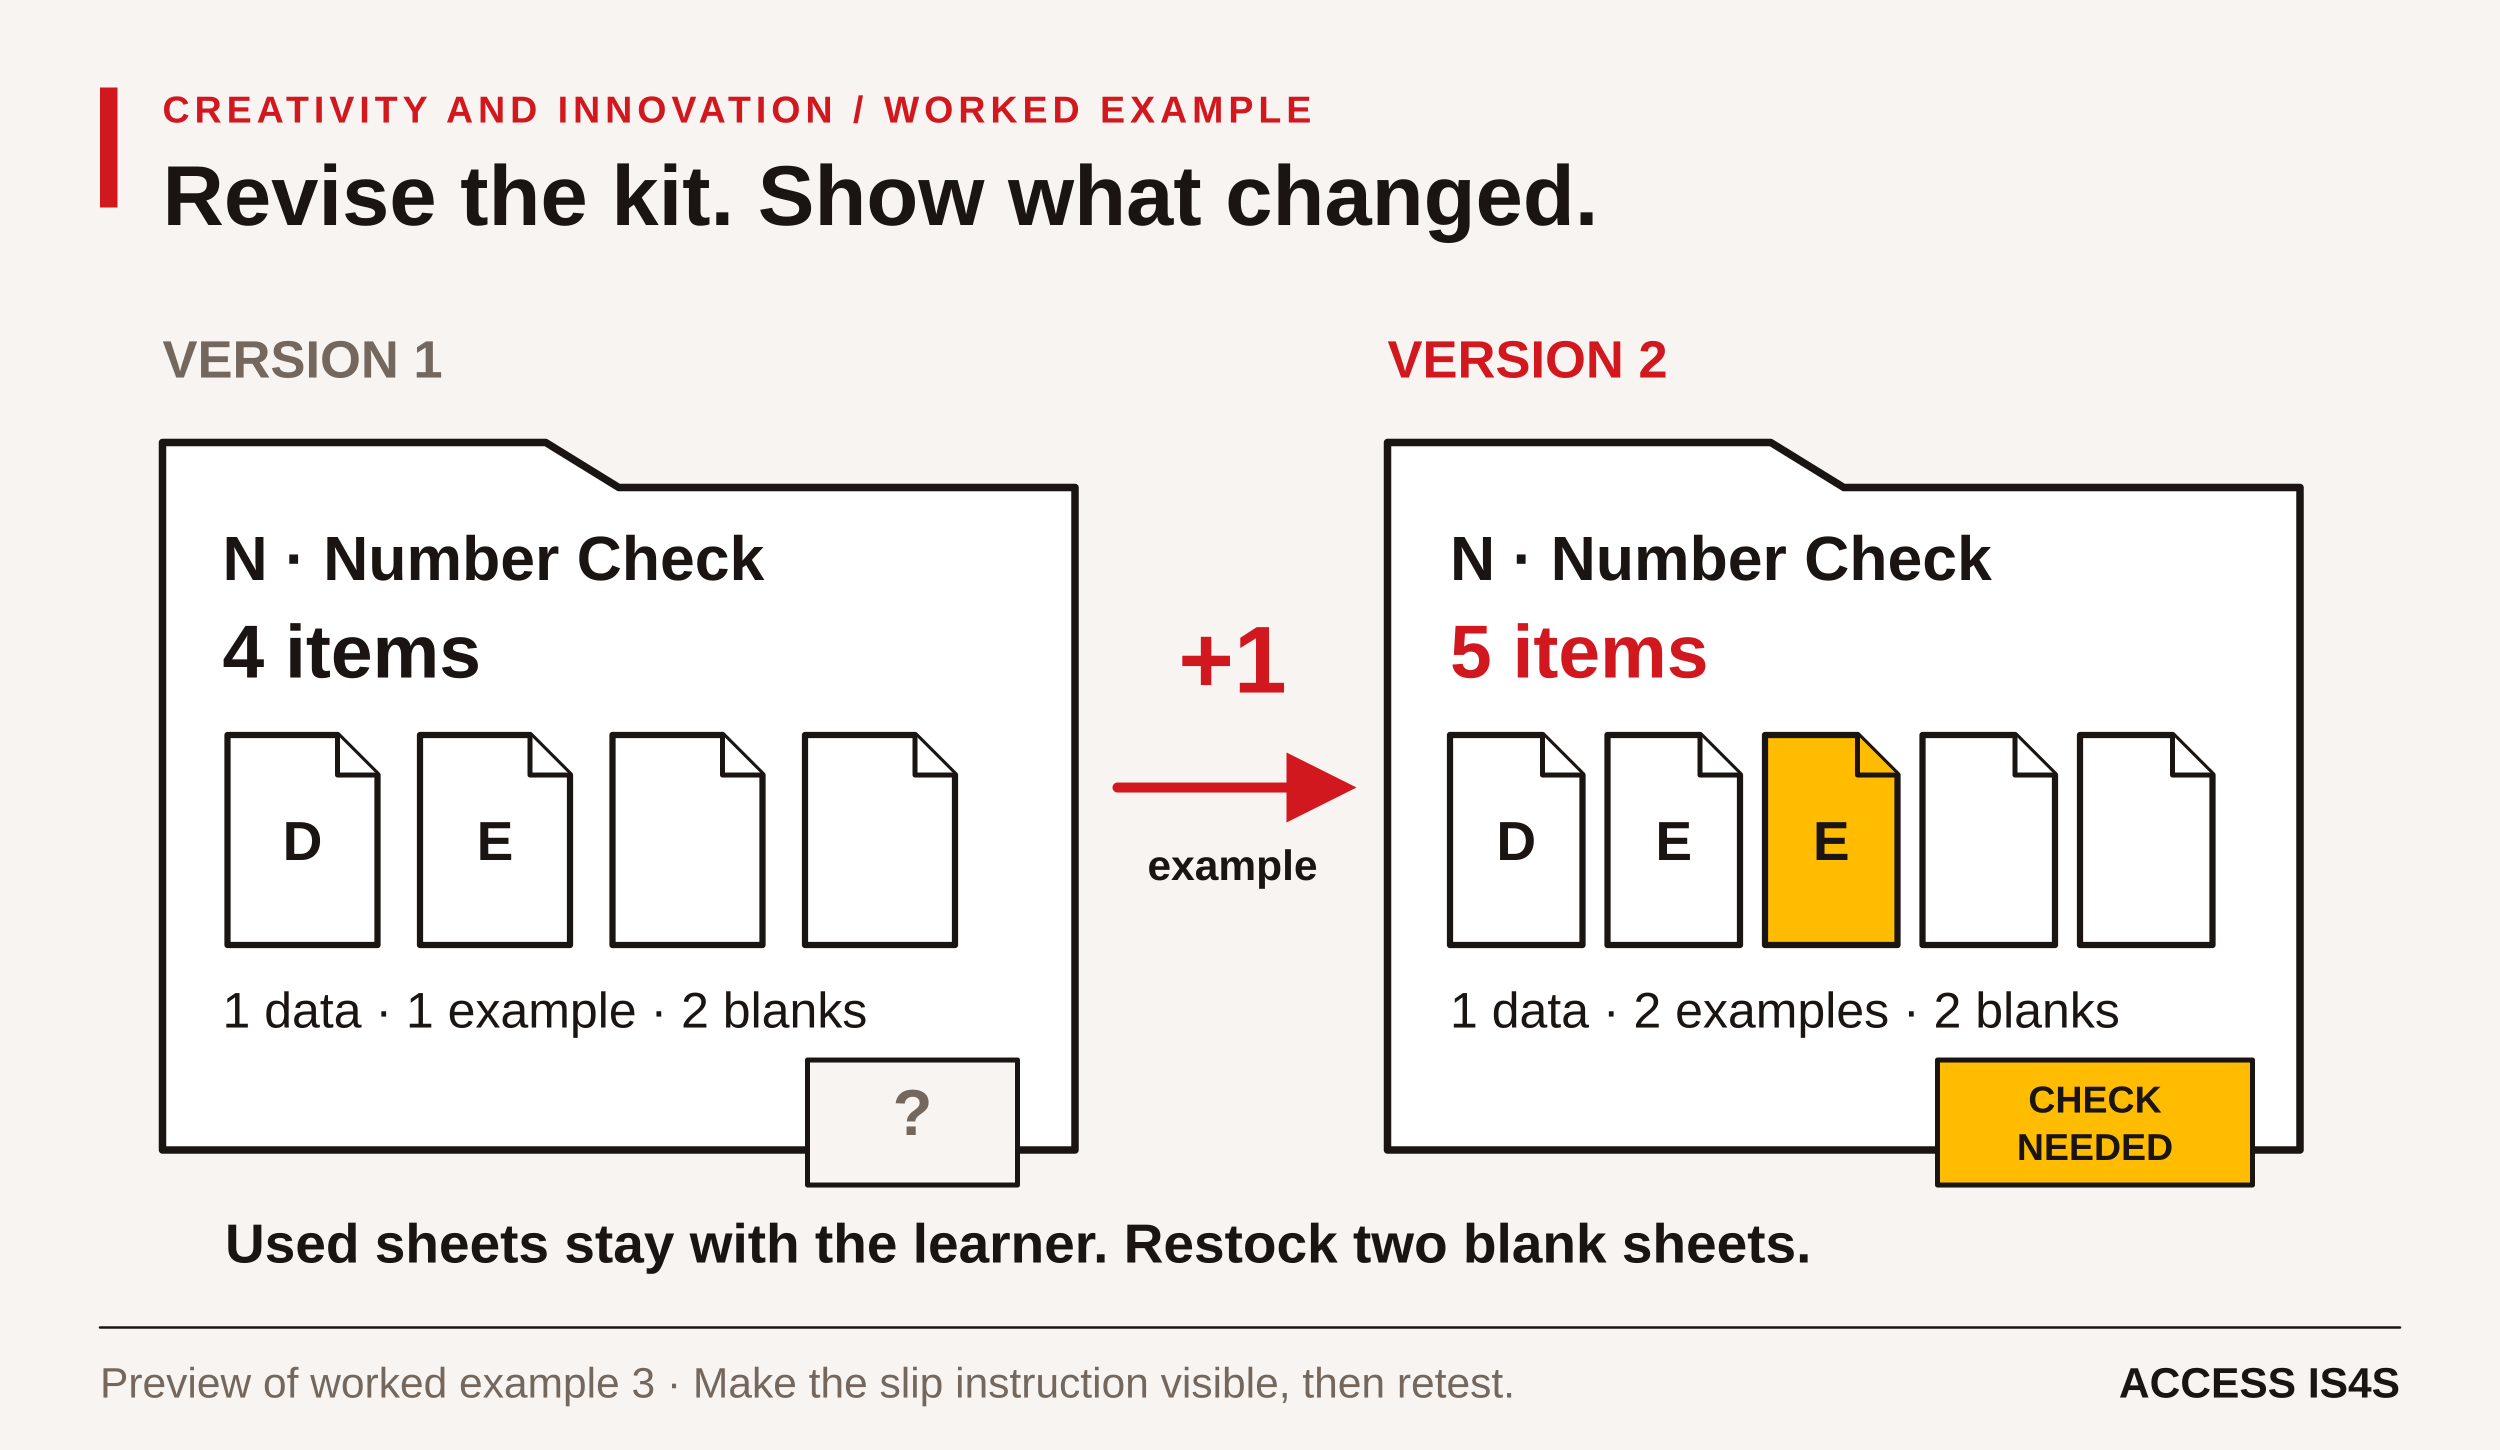
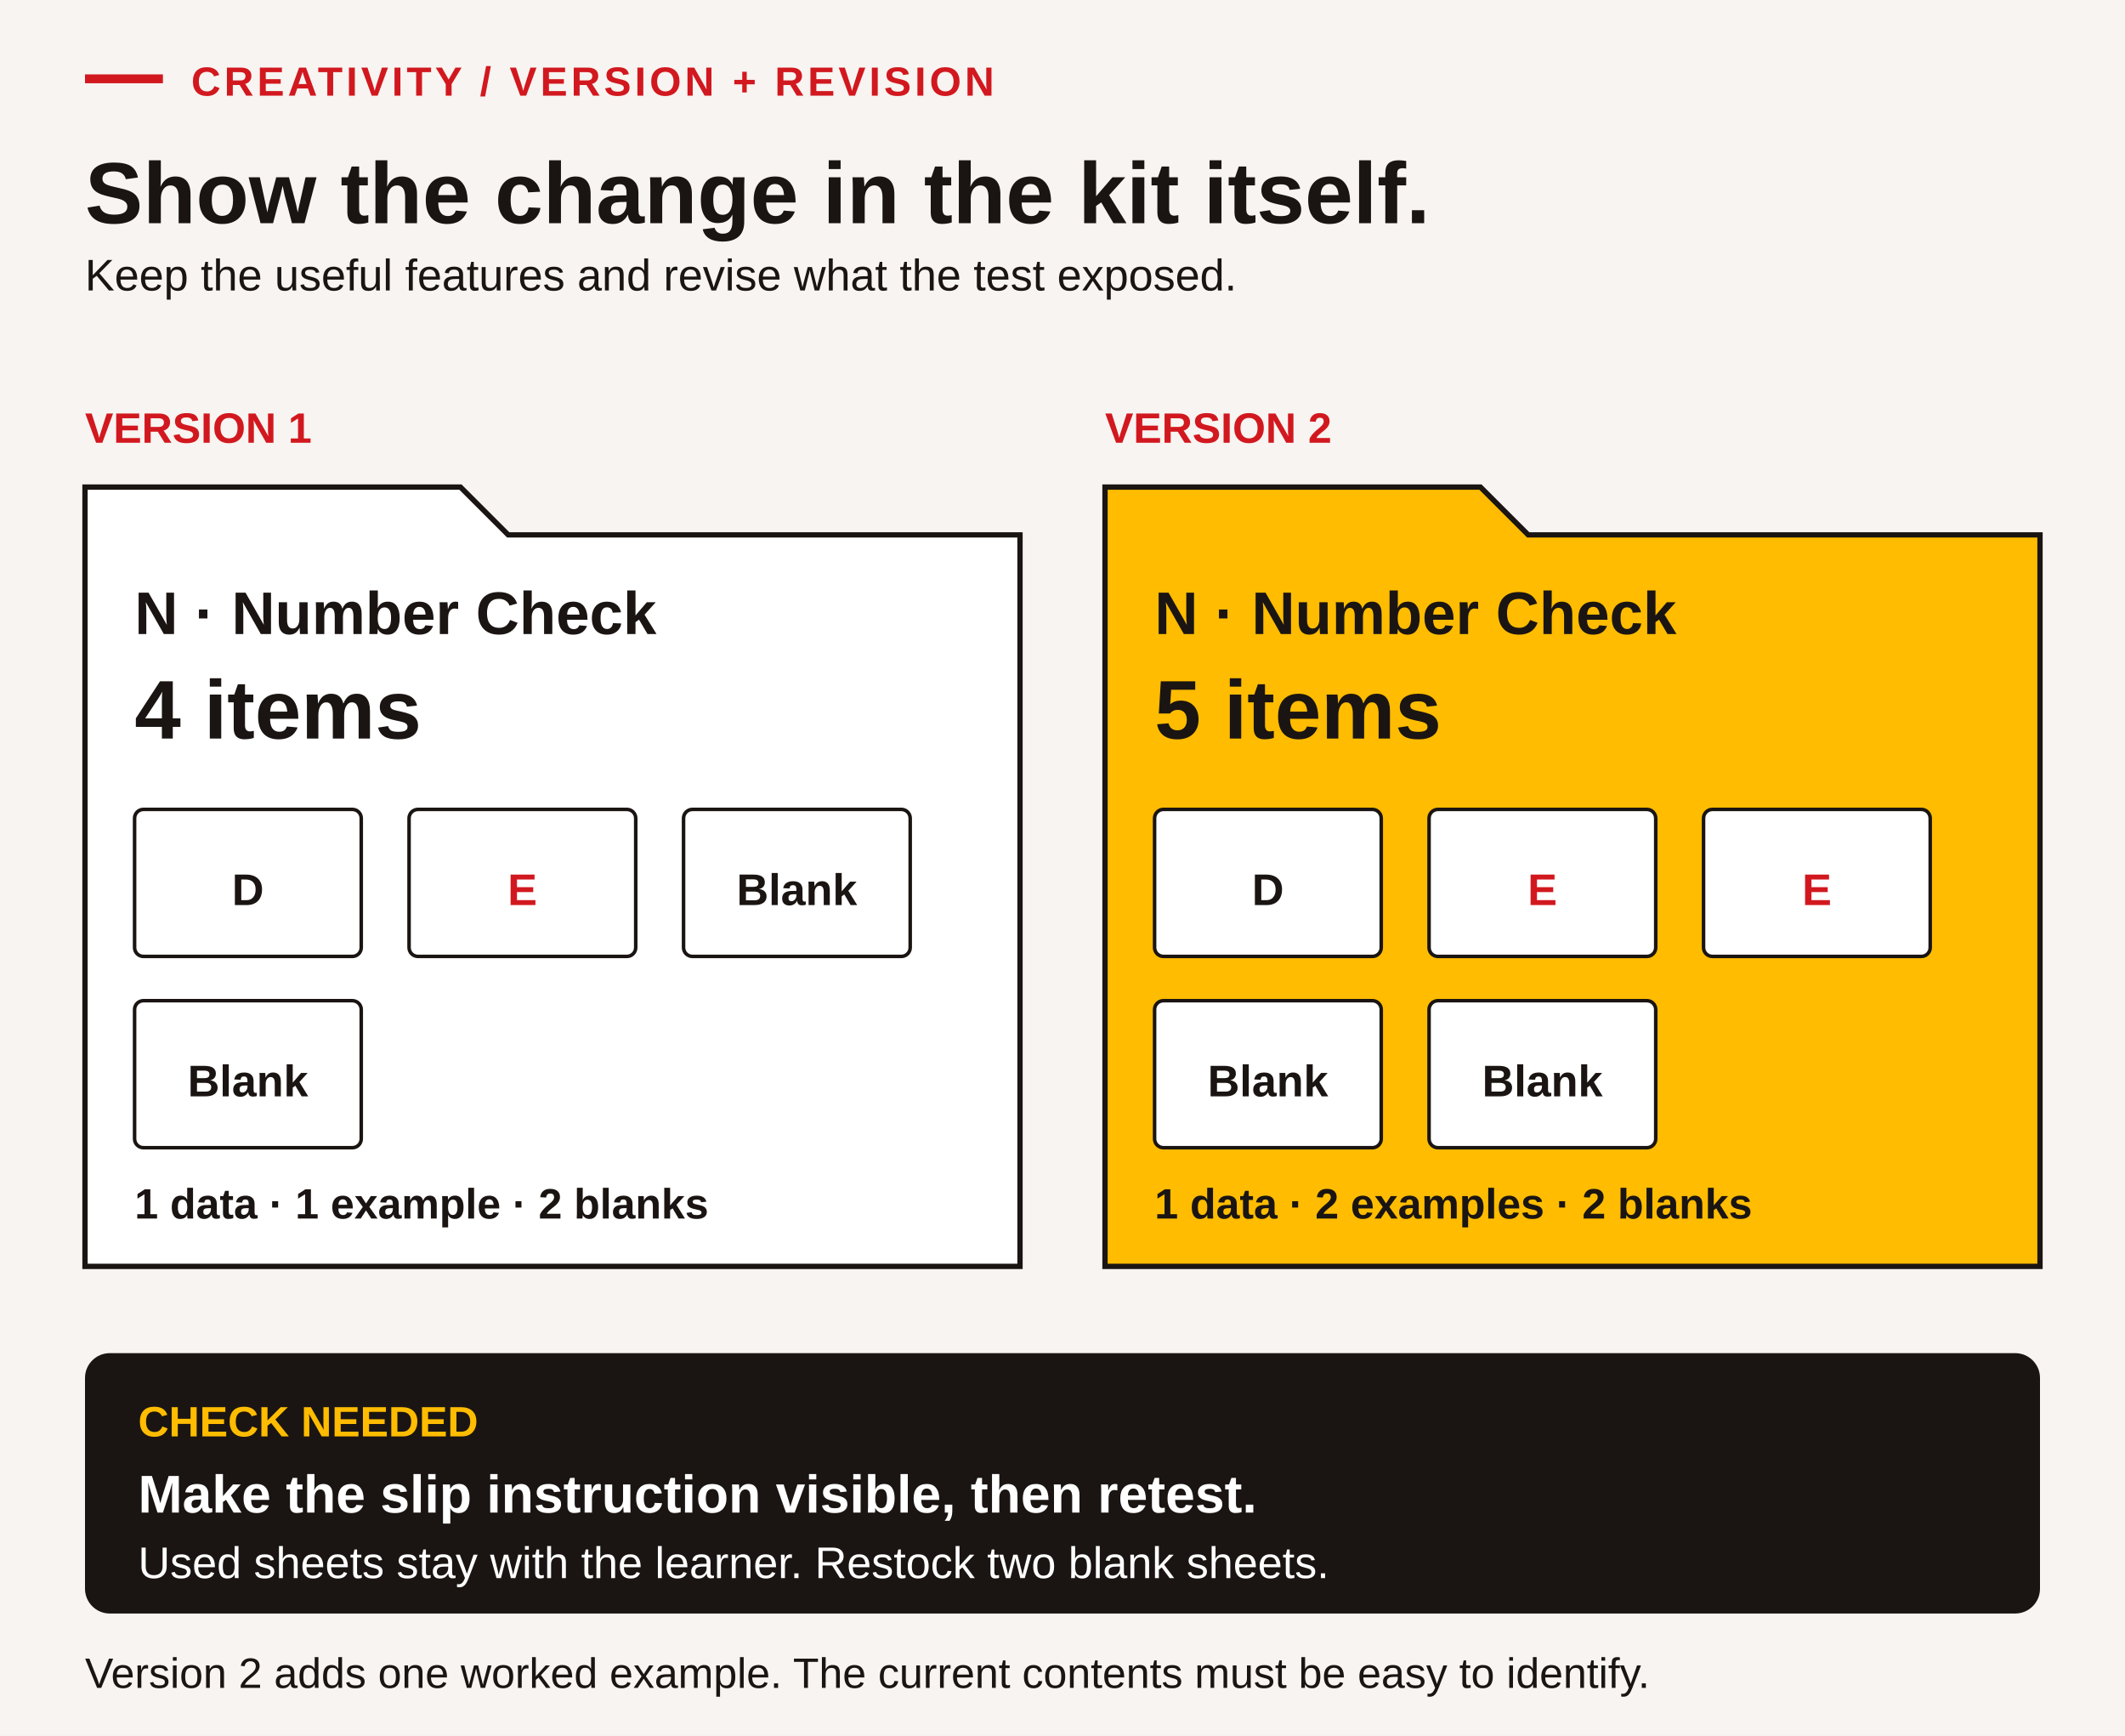
- <svg xmlns="http://www.w3.org/2000/svg" viewBox="0 0 1000 580" width="1000" height="580" role="img" aria-labelledby="title desc">
+ <svg xmlns="http://www.w3.org/2000/svg" width="1200" height="980" viewBox="0 0 1200 980" role="img" aria-labelledby="title desc">
  <defs>
-     <marker id="arrow" viewBox="0 0 10 10" refX="8" refY="5" markerWidth="7" markerHeight="7" orient="auto-start-reverse">
-       <path d="M0 0 L10 5 L0 10 Z" fill="#1A1512" />
+     <marker id="arrow" markerWidth="8" markerHeight="8" refX="7" refY="4" orient="auto">
+       <path d="M0 0 L8 4 L0 8Z" fill="#1A1512" />
    </marker>
-     <marker id="arrow-red" viewBox="0 0 10 10" refX="8" refY="5" markerWidth="7" markerHeight="7" orient="auto-start-reverse">
-       <path d="M0 0 L10 5 L0 10 Z" fill="#D2181F" />
-     </marker>
-     <pattern id="hatch" width="12" height="12" patternUnits="userSpaceOnUse" patternTransform="rotate(45)">
-       <line x1="0" y1="0" x2="0" y2="12" stroke="#1A1512" stroke-opacity=".12" stroke-width="3" />
+     <pattern id="hatch" width="14" height="14" patternUnits="userSpaceOnUse">
+       <path d="M-2 12 L12 -2 M2 16 L16 2" stroke="#7A6B61" stroke-width="1.5" />
    </pattern>
  </defs>
-   <g font-family="Arial, Helvetica, sans-serif" stroke-linejoin="round" stroke-linecap="round">
-     <rect x="0" y="0" width="1000" height="580" rx="0" fill="#F7F4F1" stroke="none" stroke-width="2" />
-     <rect x="40" y="35" width="7" height="48" rx="0" fill="#D2181F" stroke="none" stroke-width="2" />
-     <text x="65" y="49" font-size="15" fill="#D2181F" font-weight="700" text-anchor="start" letter-spacing="2">CREATIVITY AND INNOVATION / WORKED EXAMPLE</text>
-     <text x="65" y="90" font-size="34" fill="#1A1512" font-weight="700" text-anchor="start">Revise the kit. Show what changed.</text>
-     <text x="65" y="151" font-size="21" fill="#73675E" font-weight="700" text-anchor="start">VERSION 1</text>
-     <text x="555" y="151" font-size="21" fill="#D2181F" font-weight="700" text-anchor="start">VERSION 2</text>
-     <path d="M65 195 V177 H218.3 L247.5 195 H430 V460 H65 Z" fill="#FFFFFF" stroke="#1A1512" stroke-width="3" />
-     <path d="M555 195 V177 H708.3 L737.5 195 H920 V460 H555 Z" fill="#FFFFFF" stroke="#1A1512" stroke-width="3" />
-     <text x="89" y="232" font-size="25" fill="#1A1512" font-weight="700" text-anchor="start">N · Number Check</text>
-     <text x="580" y="232" font-size="25" fill="#1A1512" font-weight="700" text-anchor="start">N · Number Check</text>
-     <text x="89" y="271" font-size="30" fill="#1A1512" font-weight="700" text-anchor="start">4 items</text>
-     <text x="580" y="271" font-size="30" fill="#D2181F" font-weight="700" text-anchor="start">5 items</text>
-     <path d="M91 294 H135 L151 310 V378 H91 Z" fill="#FFFFFF" stroke="#1A1512" stroke-width="2.5" />
-     <path d="M135 294 V310 H151" fill="#FFFFFF" stroke="#1A1512" stroke-width="2" />
-     <text x="121.0" y="344.0" font-size="22" fill="#1A1512" font-weight="700" text-anchor="middle">D</text>
-     <path d="M168 294 H212 L228 310 V378 H168 Z" fill="#FFFFFF" stroke="#1A1512" stroke-width="2.5" />
-     <path d="M212 294 V310 H228" fill="#FFFFFF" stroke="#1A1512" stroke-width="2" />
-     <text x="198.0" y="344.0" font-size="22" fill="#1A1512" font-weight="700" text-anchor="middle">E</text>
-     <path d="M245 294 H289 L305 310 V378 H245 Z" fill="#FFFFFF" stroke="#1A1512" stroke-width="2.5" />
-     <path d="M289 294 V310 H305" fill="#FFFFFF" stroke="#1A1512" stroke-width="2" />
-     <path d="M322 294 H366 L382 310 V378 H322 Z" fill="#FFFFFF" stroke="#1A1512" stroke-width="2.5" />
-     <path d="M366 294 V310 H382" fill="#FFFFFF" stroke="#1A1512" stroke-width="2" />
-     <path d="M580 294 H617 L633 310 V378 H580 Z" fill="#FFFFFF" stroke="#1A1512" stroke-width="2.5" />
-     <path d="M617 294 V310 H633" fill="#FFFFFF" stroke="#1A1512" stroke-width="2" />
-     <text x="606.5" y="344.0" font-size="22" fill="#1A1512" font-weight="700" text-anchor="middle">D</text>
-     <path d="M643 294 H680 L696 310 V378 H643 Z" fill="#FFFFFF" stroke="#1A1512" stroke-width="2.5" />
-     <path d="M680 294 V310 H696" fill="#FFFFFF" stroke="#1A1512" stroke-width="2" />
-     <text x="669.5" y="344.0" font-size="22" fill="#1A1512" font-weight="700" text-anchor="middle">E</text>
-     <path d="M706 294 H743 L759 310 V378 H706 Z" fill="#FFBC00" stroke="#1A1512" stroke-width="2.5" />
-     <path d="M743 294 V310 H759" fill="#FFBC00" stroke="#1A1512" stroke-width="2" />
-     <text x="732.5" y="344.0" font-size="22" fill="#1A1512" font-weight="700" text-anchor="middle">E</text>
-     <path d="M769 294 H806 L822 310 V378 H769 Z" fill="#FFFFFF" stroke="#1A1512" stroke-width="2.5" />
-     <path d="M806 294 V310 H822" fill="#FFFFFF" stroke="#1A1512" stroke-width="2" />
-     <path d="M832 294 H869 L885 310 V378 H832 Z" fill="#FFFFFF" stroke="#1A1512" stroke-width="2.5" />
-     <path d="M869 294 V310 H885" fill="#FFFFFF" stroke="#1A1512" stroke-width="2" />
-     <text x="89" y="411" font-size="20" fill="#1A1512" font-weight="400" text-anchor="start">1 data · 1 example · 2 blanks</text>
-     <text x="580" y="411" font-size="20" fill="#1A1512" font-weight="400" text-anchor="start">1 data · 2 examples · 2 blanks</text>
-     <rect x="323" y="424" width="84" height="50" rx="0" fill="#F7F4F1" stroke="#1A1512" stroke-width="2" />
-     <text x="365" y="454" font-size="26" fill="#73675E" font-weight="700" text-anchor="middle">?</text>
-     <rect x="775" y="424" width="126" height="50" rx="0" fill="#FFBC00" stroke="#1A1512" stroke-width="2" />
-     <text x="838" y="445" font-size="15" fill="#1A1512" font-weight="700" text-anchor="middle">CHECK</text>
-     <text x="838" y="464" font-size="15" fill="#1A1512" font-weight="700" text-anchor="middle">NEEDED</text>
-     <line x1="447" y1="315" x2="537" y2="315" stroke="#D2181F" stroke-width="4" marker-end="url(#arrow-red)" />
-     <text x="493" y="277" font-size="38" fill="#D2181F" font-weight="700" text-anchor="middle">+1</text>
-     <text x="493" y="352" font-size="17" fill="#1A1512" font-weight="700" text-anchor="middle">example</text>
-     <text x="90" y="505" font-size="22" fill="#1A1512" font-weight="700" text-anchor="start">Used sheets stay with the learner. Restock two blank sheets.</text>
-     <line x1="40" y1="531" x2="960" y2="531" stroke="#1A1512" stroke-width="1" />
-     <text x="40" y="559" font-size="17" fill="#73675E" font-weight="400" text-anchor="start">Preview of worked example 3 · Make the slip instruction visible, then retest.</text>
-     <text x="960" y="559" font-size="17" fill="#1A1512" font-weight="700" text-anchor="end">ACCESS IS4S</text>
+   <rect width="1200" height="980" fill="#F7F4F1" />
+   <g font-family="Arial,Helvetica,sans-serif">
+     <rect x="48" y="42" width="44" height="5" rx="0" fill="#D2181F" stroke="none" stroke-width="1" />
+     <text x="108" y="54" font-size="23" font-weight="700" fill="#D2181F" text-anchor="start" letter-spacing="2">CREATIVITY / VERSION + REVISION</text>
+     <text x="48" y="126" font-size="49" font-weight="700" fill="#1A1512" text-anchor="start" letter-spacing="0">Show the change in the kit itself.</text>
+     <text x="48" y="164" font-size="25" font-weight="400" fill="#1A1512" text-anchor="start" letter-spacing="0">Keep the useful features and revise what the test exposed.</text>
+     <text x="48" y="250" font-size="24" font-weight="700" fill="#D2181F" text-anchor="start" letter-spacing="0">VERSION 1</text>
+     <path d="M48 302 V275 H260 L287 302 H576 V715 H48Z" stroke="#1A1512" stroke-width="3" fill="#FFFFFF" />
+     <text x="76" y="358" font-size="34" font-weight="700" fill="#1A1512" text-anchor="start" letter-spacing="0">N · Number Check</text>
+     <text x="76" y="417" font-size="47" font-weight="700" fill="#1A1512" text-anchor="start" letter-spacing="0">4 items</text>
+     <rect x="76" y="457" width="128" height="83" rx="5" fill="#FFFFFF" stroke="#1A1512" stroke-width="2" />
+     <text x="140" y="511" font-size="25" font-weight="700" fill="#1A1512" text-anchor="middle" letter-spacing="0">D</text>
+     <rect x="231" y="457" width="128" height="83" rx="5" fill="#FFFFFF" stroke="#1A1512" stroke-width="2" />
+     <text x="295" y="511" font-size="25" font-weight="700" fill="#D2181F" text-anchor="middle" letter-spacing="0">E</text>
+     <rect x="386" y="457" width="128" height="83" rx="5" fill="#FFFFFF" stroke="#1A1512" stroke-width="2" />
+     <text x="450" y="511" font-size="25" font-weight="700" fill="#1A1512" text-anchor="middle" letter-spacing="0">Blank</text>
+     <rect x="76" y="565" width="128" height="83" rx="5" fill="#FFFFFF" stroke="#1A1512" stroke-width="2" />
+     <text x="140" y="619" font-size="25" font-weight="700" fill="#1A1512" text-anchor="middle" letter-spacing="0">Blank</text>
+     <text x="76" y="688" font-size="24" font-weight="700" fill="#1A1512" text-anchor="start" letter-spacing="0">1 data · 1 example · 2 blanks</text>
+     <text x="624" y="250" font-size="24" font-weight="700" fill="#D2181F" text-anchor="start" letter-spacing="0">VERSION 2</text>
+     <path d="M624 302 V275 H836 L863 302 H1152 V715 H624Z" stroke="#1A1512" stroke-width="3" fill="#FFBC00" />
+     <text x="652" y="358" font-size="34" font-weight="700" fill="#1A1512" text-anchor="start" letter-spacing="0">N · Number Check</text>
+     <text x="652" y="417" font-size="47" font-weight="700" fill="#1A1512" text-anchor="start" letter-spacing="0">5 items</text>
+     <rect x="652" y="457" width="128" height="83" rx="5" fill="#FFFFFF" stroke="#1A1512" stroke-width="2" />
+     <text x="716" y="511" font-size="25" font-weight="700" fill="#1A1512" text-anchor="middle" letter-spacing="0">D</text>
+     <rect x="807" y="457" width="128" height="83" rx="5" fill="#FFFFFF" stroke="#1A1512" stroke-width="2" />
+     <text x="871" y="511" font-size="25" font-weight="700" fill="#D2181F" text-anchor="middle" letter-spacing="0">E</text>
+     <rect x="962" y="457" width="128" height="83" rx="5" fill="#FFFFFF" stroke="#1A1512" stroke-width="2" />
+     <text x="1026" y="511" font-size="25" font-weight="700" fill="#D2181F" text-anchor="middle" letter-spacing="0">E</text>
+     <rect x="652" y="565" width="128" height="83" rx="5" fill="#FFFFFF" stroke="#1A1512" stroke-width="2" />
+     <text x="716" y="619" font-size="25" font-weight="700" fill="#1A1512" text-anchor="middle" letter-spacing="0">Blank</text>
+     <rect x="807" y="565" width="128" height="83" rx="5" fill="#FFFFFF" stroke="#1A1512" stroke-width="2" />
+     <text x="871" y="619" font-size="25" font-weight="700" fill="#1A1512" text-anchor="middle" letter-spacing="0">Blank</text>
+     <text x="652" y="688" font-size="24" font-weight="700" fill="#1A1512" text-anchor="start" letter-spacing="0">1 data · 2 examples · 2 blanks</text>
+     <rect x="48" y="764" width="1104" height="147" rx="14" fill="#1A1512" stroke="none" stroke-width="1" />
+     <text x="78" y="811" font-size="24" font-weight="700" fill="#FFBC00" text-anchor="start" letter-spacing="0">CHECK NEEDED</text>
+     <text x="78" y="854" font-size="30" font-weight="700" fill="#FFFFFF" text-anchor="start" letter-spacing="0">Make the slip instruction visible, then retest.</text>
+     <text x="78" y="891" font-size="25" font-weight="400" fill="#FFFFFF" text-anchor="start" letter-spacing="0">Used sheets stay with the learner. Restock two blank sheets.</text>
+     <text x="48" y="953" font-size="24" font-weight="400" fill="#1A1512" text-anchor="start" letter-spacing="0">Version 2 adds one worked example. The current contents must be easy to identify.</text>
  </g>
</svg>
